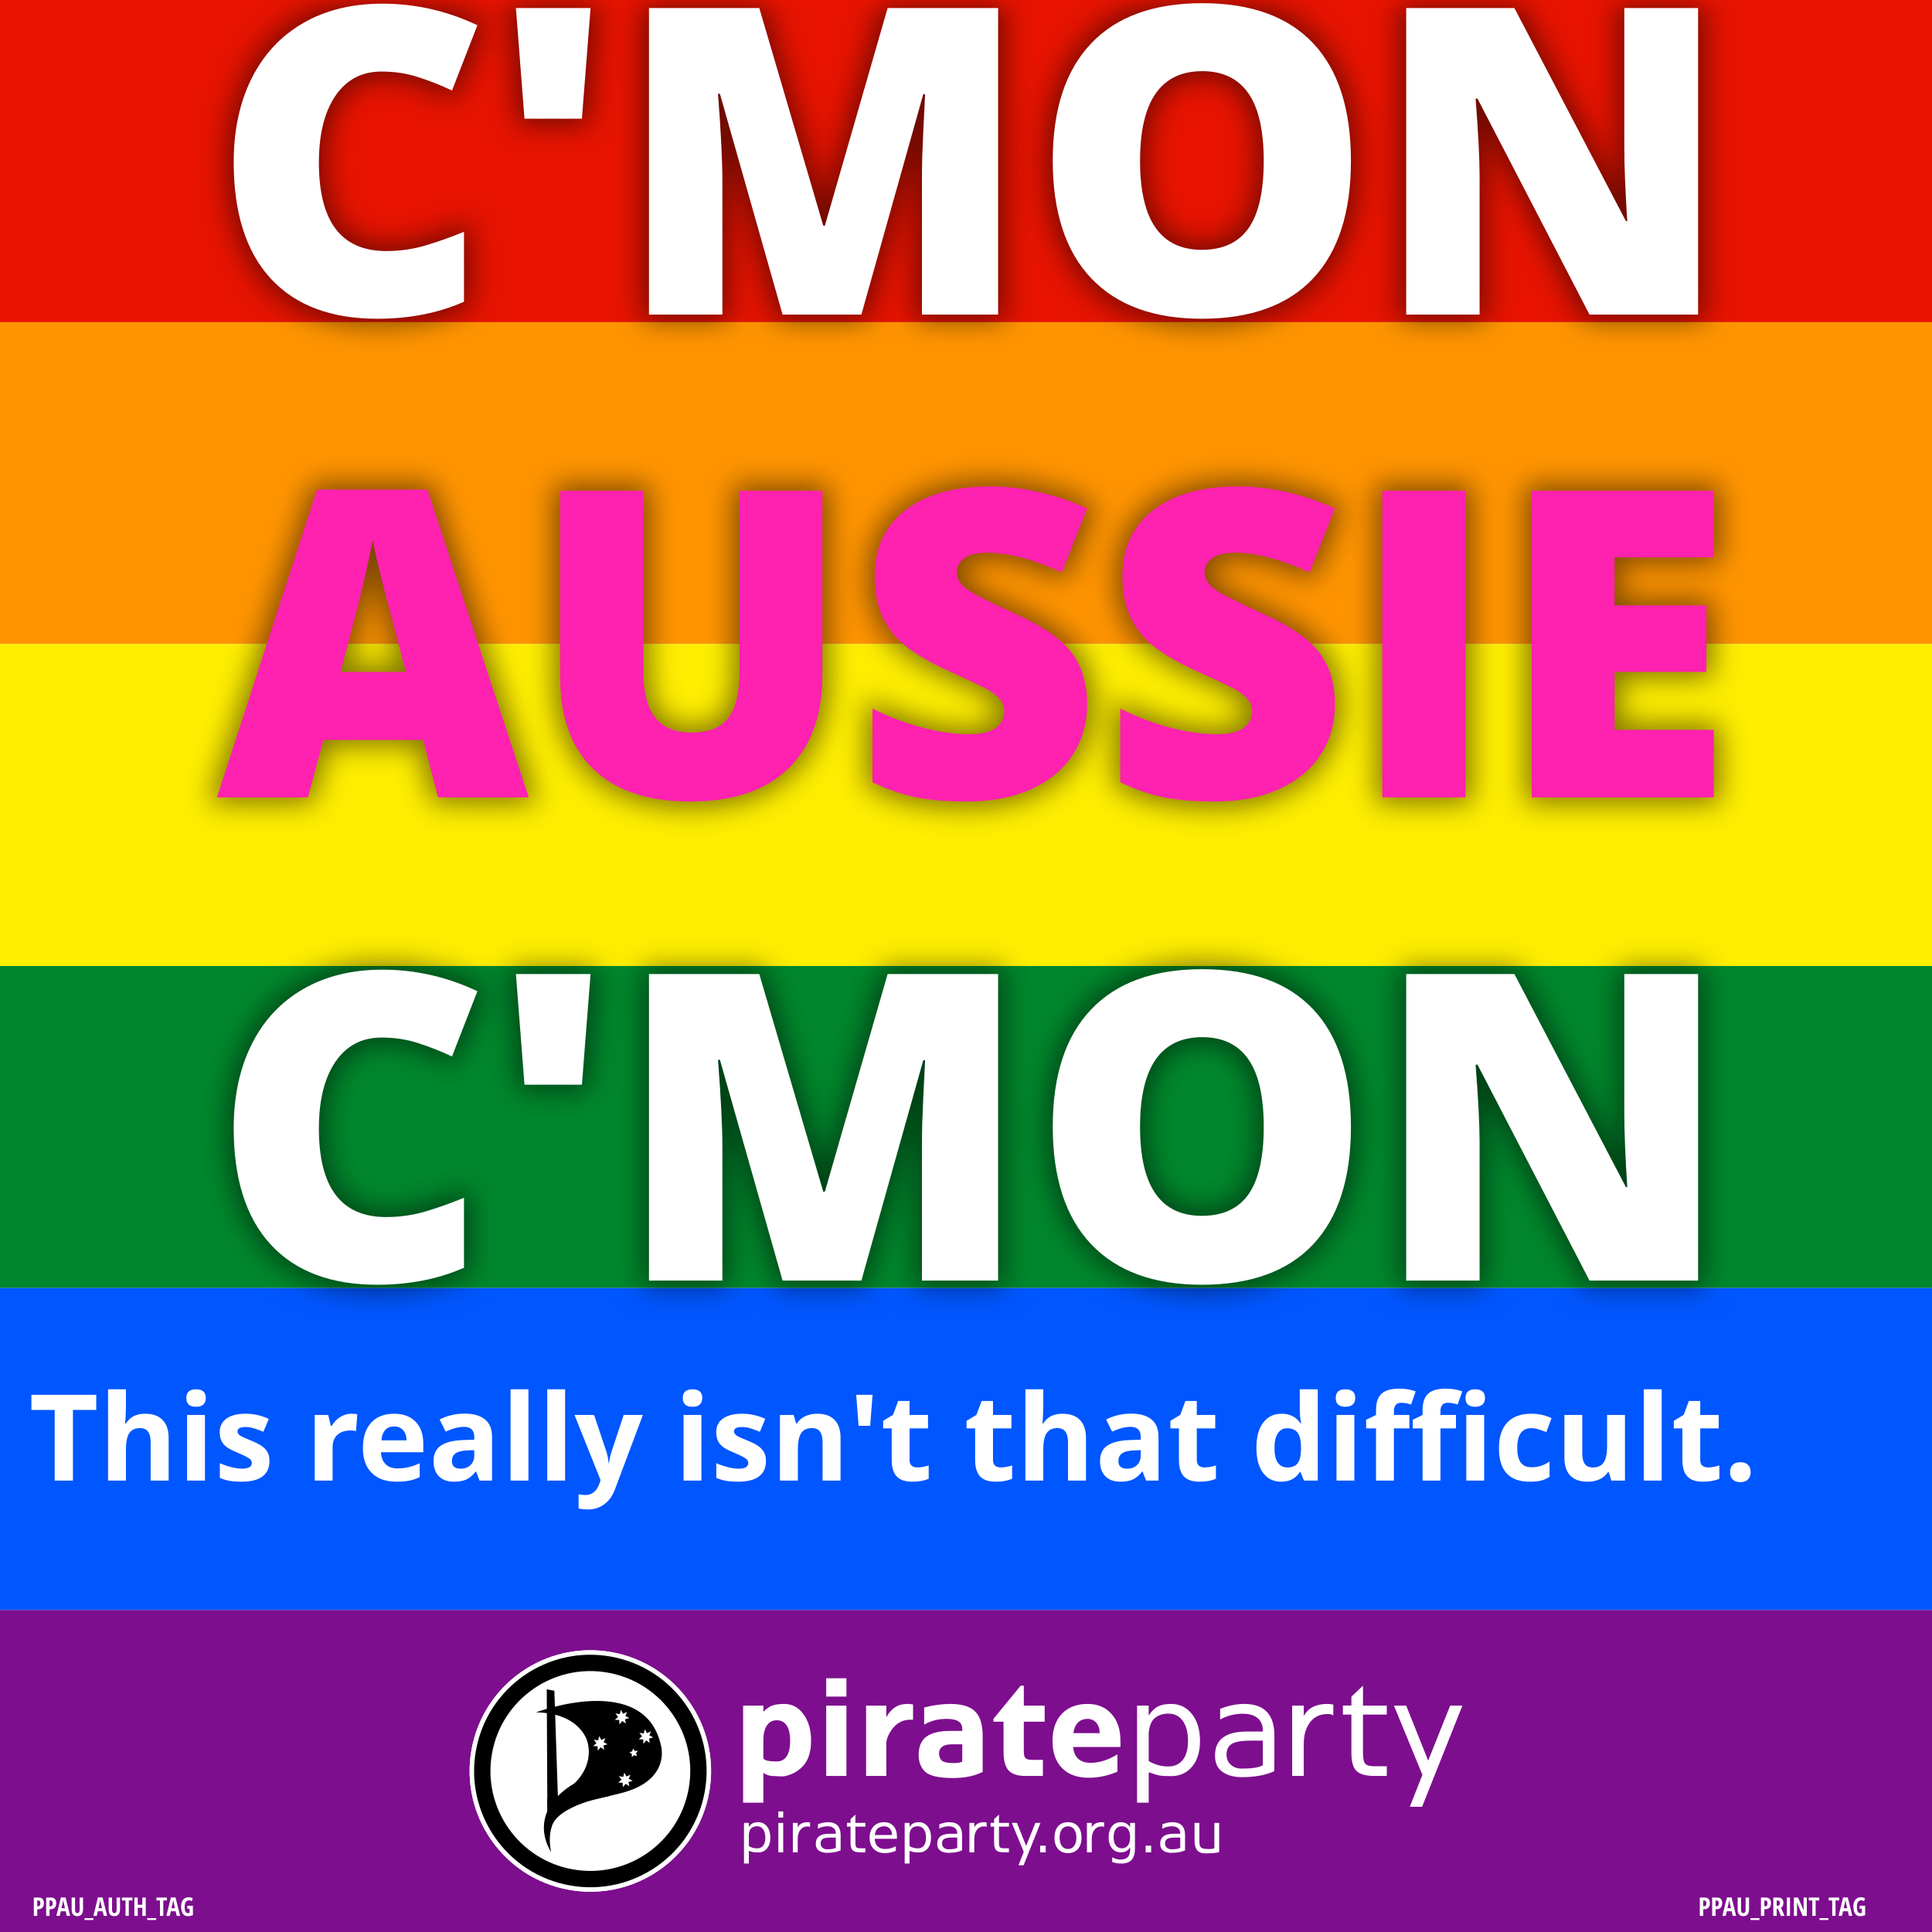
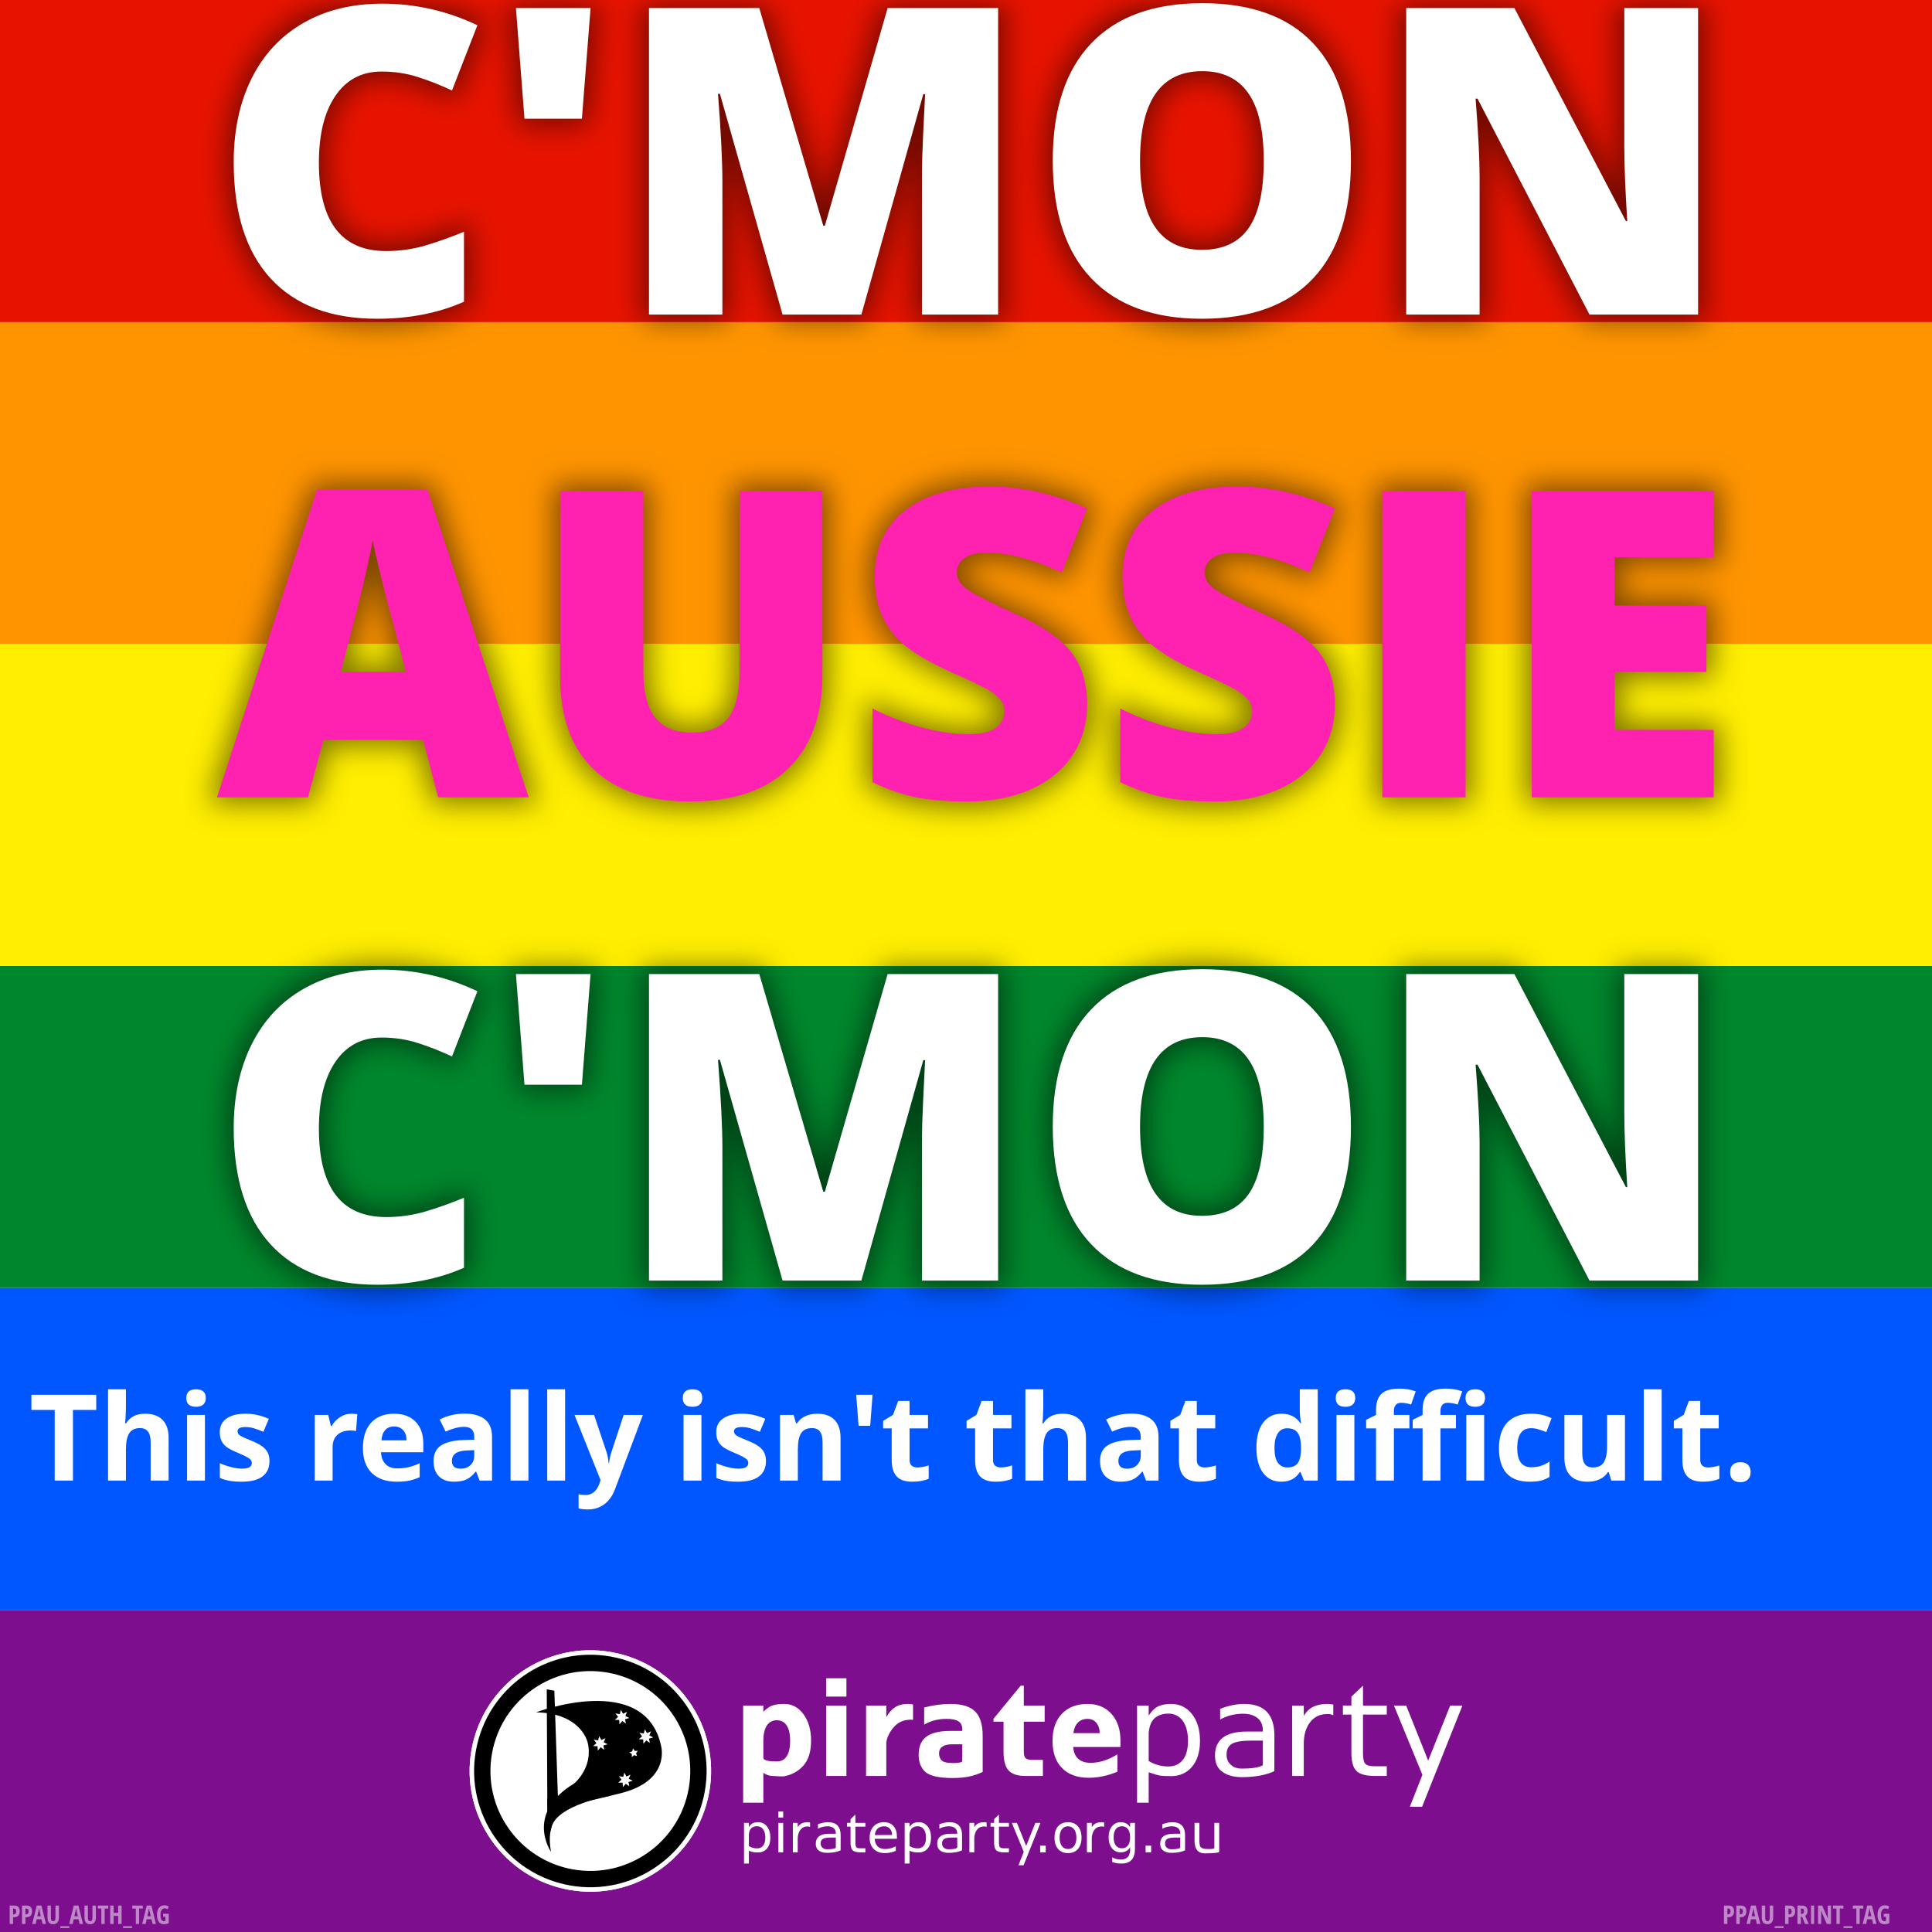
<svg xmlns="http://www.w3.org/2000/svg" width="1200" height="1200" viewBox="0 0 317.5 317.5" version="1.1" id="svg8" enable-background="new">
  <defs id="defs2">
    <filter style="color-interpolation-filters:sRGB" id="filter2316" x="-0.022" width="1.045" y="-0.026" height="1.052">
      <feGaussianBlur stdDeviation="2.284" id="feGaussianBlur2318" />
    </filter>
  </defs>
  <g id="layer1" transform="translate(0,20.50003)">
    <rect style="opacity:1;fill:#e71300;fill-opacity:1;stroke:none;stroke-width:1.595;stroke-miterlimit:4;stroke-dasharray:1.595, 1.595;stroke-dashoffset:0;stroke-opacity:1" id="rect826" width="317.5" height="52.917" x="0" y="-20.5" />
    <rect y="32.417" x="0" height="52.917" width="317.5" id="rect828" style="opacity:1;fill:#ff9400;fill-opacity:1;stroke:none;stroke-width:1.595;stroke-miterlimit:4;stroke-dasharray:1.595, 1.595;stroke-dashoffset:0;stroke-opacity:1" />
    <rect style="opacity:1;fill:#ffee00;fill-opacity:1;stroke:none;stroke-width:1.595;stroke-miterlimit:4;stroke-dasharray:1.595, 1.595;stroke-dashoffset:0;stroke-opacity:1" id="rect830" width="317.5" height="52.917" x="0" y="85.333" />
    <rect y="138.25" x="0" height="52.917" width="317.5" id="rect832" style="opacity:1;fill:#00872c;fill-opacity:1;stroke:none;stroke-width:1.595;stroke-miterlimit:4;stroke-dasharray:1.595, 1.595;stroke-dashoffset:0;stroke-opacity:1" />
    <rect style="opacity:1;fill:#0056ff;fill-opacity:1;stroke:none;stroke-width:1.595;stroke-miterlimit:4;stroke-dasharray:1.595, 1.595;stroke-dashoffset:0;stroke-opacity:1" id="rect834" width="317.5" height="52.917" x="0" y="191.167" />
    <rect y="244.083" x="0" height="52.917" width="317.5" id="rect836" style="opacity:1;fill:#7d0e8e;fill-opacity:1;stroke:none;stroke-width:1.595;stroke-miterlimit:4;stroke-dasharray:1.595, 1.595;stroke-dashoffset:0;stroke-opacity:1" />
    <rect y="-20.5" x="0" height="52.917" width="317.5" id="rect2236" style="opacity:1;fill:#e71300;fill-opacity:1;stroke:none;stroke-width:1.595;stroke-miterlimit:4;stroke-dasharray:1.595, 1.595;stroke-dashoffset:0;stroke-opacity:1" />
  </g>
  <g id="layer2">
    <g id="g2270" style="opacity:0.5;fill:#000000;stroke:#000000;stroke-width:2;filter:url(#filter2316)">
      <text xml:space="preserve" style="font-style:normal;font-weight:normal;font-size:70.556px;line-height:1.11;font-family:sans-serif;letter-spacing:0px;word-spacing:0px;fill:#000000;fill-opacity:1;stroke:#000000;stroke-width:2" x="34.83" y="51.694" id="text2260">
        <tspan x="34.83" y="51.694" style="font-style:normal;font-variant:normal;font-weight:800;font-stretch:normal;font-family:'Open Sans';-inkscape-font-specification:'Open Sans Ultra-Bold';fill:#000000;stroke:#000000;stroke-width:2" id="tspan2258">C'MON</tspan>
      </text>
      <text xml:space="preserve" style="font-style:normal;font-weight:normal;font-size:70.556px;line-height:1.25;font-family:sans-serif;letter-spacing:0px;word-spacing:0px;fill:#000000;fill-opacity:1;stroke:#000000;stroke-width:2" x="35.657" y="131.034" id="text2264">
        <tspan id="tspan2262" x="35.657" y="131.034" style="font-style:normal;font-variant:normal;font-weight:800;font-stretch:normal;font-family:'Open Sans';-inkscape-font-specification:'Open Sans Ultra-Bold';fill:#000000;fill-opacity:1;stroke:#000000;stroke-width:2">AUSSIE</tspan>
      </text>
      <text id="text2268" y="210.444" x="34.83" style="font-style:normal;font-weight:normal;font-size:70.556px;line-height:1.11;font-family:sans-serif;letter-spacing:0px;word-spacing:0px;fill:#000000;fill-opacity:1;stroke:#000000;stroke-width:2" xml:space="preserve">
        <tspan id="tspan2266" style="font-style:normal;font-variant:normal;font-weight:800;font-stretch:normal;font-family:'Open Sans';-inkscape-font-specification:'Open Sans Ultra-Bold';fill:#000000;stroke:#000000;stroke-width:2" y="210.444" x="34.83">C'MON</tspan>
      </text>
    </g>
    <g id="g2248">
      <text id="text859" y="51.694" x="34.83" style="font-style:normal;font-weight:normal;font-size:70.556px;line-height:1.11;font-family:sans-serif;letter-spacing:0px;word-spacing:0px;fill:#ffffff;fill-opacity:1;stroke:none;stroke-width:1.8" xml:space="preserve">
        <tspan id="tspan2220" style="font-style:normal;font-variant:normal;font-weight:800;font-stretch:normal;font-family:'Open Sans';-inkscape-font-specification:'Open Sans Ultra-Bold';fill:#ffffff;fill-opacity:1;stroke-width:1.8" y="51.694" x="34.83">C'MON</tspan>
      </text>
      <text id="text2228" y="131.034" x="35.657" style="font-style:normal;font-weight:normal;font-size:70.556px;line-height:1.25;font-family:sans-serif;letter-spacing:0px;word-spacing:0px;fill:#ff21af;fill-opacity:1;stroke:none;stroke-width:0.265" xml:space="preserve">
        <tspan style="font-style:normal;font-variant:normal;font-weight:800;font-stretch:normal;font-family:'Open Sans';-inkscape-font-specification:'Open Sans Ultra-Bold';fill:#ff21af;fill-opacity:1;stroke-width:0.265" y="131.034" x="35.657" id="tspan2226">AUSSIE</tspan>
      </text>
      <text xml:space="preserve" style="font-style:normal;font-weight:normal;font-size:70.556px;line-height:1.11;font-family:sans-serif;letter-spacing:0px;word-spacing:0px;fill:#ffffff;fill-opacity:1;stroke:none;stroke-width:1.8" x="34.83" y="210.444" id="text2240">
        <tspan x="34.83" y="210.444" style="font-style:normal;font-variant:normal;font-weight:800;font-stretch:normal;font-family:'Open Sans';-inkscape-font-specification:'Open Sans Ultra-Bold';fill:#ffffff;fill-opacity:1;stroke-width:1.8" id="tspan2238">C'MON</tspan>
      </text>
    </g>
    <text xml:space="preserve" style="font-style:normal;font-weight:normal;font-size:19.756px;line-height:1.25;font-family:sans-serif;letter-spacing:0px;word-spacing:0px;fill:#ffffff;fill-opacity:1;stroke:none;stroke-width:0.265" x="159.642" y="243.31" id="text855">
      <tspan id="tspan853" x="159.642" y="243.31" style="font-style:normal;font-variant:normal;font-weight:bold;font-stretch:normal;font-family:'Open Sans';-inkscape-font-specification:'Open Sans Bold';text-align:center;text-anchor:middle;fill:#ffffff;stroke-width:0.265">This really isn't that difficult.</tspan>
    </text>
    <g id="layer3-7" transform="matrix(0.1061789,0,0,0.1061789,70.1927,336.7052)">
      <g id="g1708" transform="matrix(2.778125,0,0,2.778125,54.58357,-648.1534)">
        <g style="display:none" id="Background__x28_for_preview_purposes_x29_">
          <rect id="rect1517" height="222.794" width="619.853" style="display:inline;fill:#231f20;stroke:#ffffff" y="-37.529" x="-46.441" />
        </g>
        <g id="Text">
          <g id="g1532">
            <path id="path1520" d="m 167.668,79.513 v 16.65 H 156.404 V 42.084 h 11.264 v 3.428 c 1.936,-1.936 3.754,-3.148 5.457,-3.638 1.702,-0.49 3.778,-0.735 6.226,-0.735 4.314,0 7.882,1.924 10.704,5.771 2.822,3.848 4.221,8.78 4.198,14.796 -0.023,6.04 -1.458,10.646 -4.302,13.817 -2.729,3.055 -6.25,5.025 -10.564,5.912 -0.7,0.14 -3.032,0.082 -6.996,-0.175 -1.633,-0.114 -3.207,-0.698 -4.723,-1.747 z m 7.486,-29.278 c -2.402,0 -4.256,0.991 -5.562,2.974 -1.282,1.958 -1.924,4.792 -1.924,8.5 v 9.725 c 0.443,1.166 2.938,1.749 7.486,1.749 2.425,0 4.272,-0.979 5.545,-2.938 1.269,-1.959 1.905,-4.804 1.905,-8.536 0,-3.731 -0.641,-6.576 -1.924,-8.535 -1.282,-1.96 -3.124,-2.939 -5.526,-2.939 z" style="fill:#ffffff" />
            <path id="path1522" d="m 202.686,26.833 h 11.264 v 10.214 h -11.264 z m 0,15.251 h 11.264 v 39.178 h -11.264 z" style="fill:#ffffff" />
            <path id="path1524" d="m 238.51,56.496 c -1.562,2.519 -2.344,4.757 -2.344,6.716 v 18.05 H 224.903 V 42.084 h 11.263 v 6.437 c 1.446,-2.565 3.113,-4.431 5.002,-5.597 1.866,-1.189 4.116,-1.784 6.751,-1.784 0.374,0 0.781,0.012 1.225,0.035 0.163,0 0.804,0.082 1.924,0.245 v 8.535 c -5.411,-0.42 -9.597,1.761 -12.558,6.541 z" style="fill:#ffffff" />
            <path id="path1526" d="m 289.865,78.988 c -4.454,2.286 -9.958,3.428 -16.51,3.428 -8.045,0 -13.292,-1.224 -15.741,-3.672 -2.285,-2.286 -3.428,-5.364 -3.428,-9.235 0,-4.594 1.422,-7.964 4.267,-10.109 2.845,-2.146 7.309,-3.218 13.395,-3.218 h 6.646 v -0.979 c 0,-1.982 -0.704,-3.435 -2.115,-4.354 -1.411,-0.923 -3.598,-1.383 -6.56,-1.383 -2.425,0 -4.673,0.268 -6.749,0.805 -2.076,0.536 -4.011,1.341 -5.807,2.414 v -9.55 c 2.425,-0.653 4.851,-1.143 7.276,-1.469 2.588,-0.35 5.023,-0.524 7.308,-0.524 6.39,0 10.984,1.388 13.782,4.163 2.822,2.798 4.235,7.334 4.235,13.607 v 20.076 z m -17.21,-15.356 c -2.332,0 -4.104,0.443 -5.317,1.329 -1.236,0.909 -1.833,2.215 -1.786,3.918 0.047,1.539 0.527,2.775 1.437,3.708 0.723,0.746 2.052,1.201 3.988,1.364 3.545,0.303 6.026,0.082 7.448,-0.665 0.047,-0.023 0.07,-2.764 0.07,-8.22 v -1.434 z" style="fill:#ffffff" />
            <path id="path1528" d="m 295.883,51.04 v -1.61 l 15.146,-18.469 h 1.749 v 11.124 h 11.613 v 8.955 h -11.613 v 16.615 c 0,1.819 0.315,3.043 0.945,3.673 0.652,0.653 1.947,0.979 3.882,0.979 h 5.807 v 8.955 h -9.654 c -4.454,0 -7.614,-1.026 -9.479,-3.079 -1.866,-2.052 -2.798,-5.562 -2.798,-10.529 V 51.04 Z" style="fill:#ffffff" />
            <path id="path1530" d="m 366.615,61.568 v 3.568 h -26.34 c 0.256,2.938 1.208,5.142 2.85,6.611 1.646,1.469 3.937,2.204 6.875,2.204 2.378,0 4.808,-0.389 7.294,-1.173 2.481,-0.779 5.03,-1.964 7.642,-3.549 v 9.654 c -2.659,1.12 -5.324,1.966 -7.992,2.537 -2.672,0.569 -5.335,0.856 -7.994,0.856 -6.389,0 -11.352,-1.803 -14.882,-5.403 -3.536,-3.605 -5.301,-8.658 -5.301,-15.165 0,-6.39 1.737,-11.415 5.212,-15.076 3.475,-3.661 8.255,-5.492 14.342,-5.492 5.55,0 9.986,1.854 13.311,5.562 3.321,3.708 4.983,8.663 4.983,14.866 z m -11.578,-4.162 c 0,-2.379 -0.625,-4.295 -1.87,-5.755 -1.25,-1.455 -2.887,-2.185 -4.916,-2.185 -2.168,0 -3.936,0.683 -5.298,2.045 -1.367,1.366 -2.223,3.33 -2.572,5.895 z" style="fill:#ffffff" />
          </g>
          <g id="g1544">
            <path id="path1534" d="m 382.347,79.233 v 16.93 h -6.471 V 42.084 h 6.471 v 5.492 c 1.749,-2.588 3.556,-4.309 5.422,-5.16 1.866,-0.851 4.232,-1.277 7.102,-1.277 4.757,0 8.621,1.889 11.597,5.667 2.971,3.778 4.459,8.745 4.459,14.901 0,6.157 -1.488,10.972 -4.459,14.447 -2.976,3.475 -6.84,5.212 -11.597,5.212 -2.869,0 -4.921,-0.1 -6.157,-0.296 -1.237,-0.197 -3.359,-0.811 -6.367,-1.837 z m 21.897,-17.525 c 0,-4.734 -0.975,-8.448 -2.922,-11.14 -1.947,-2.696 -4.622,-4.041 -8.026,-4.041 -2.915,0 -5.375,0.781 -7.381,2.343 -1.959,1.539 -3.148,4.291 -3.568,8.255 v 15.811 c 3.335,2.029 6.984,3.043 10.949,3.043 3.404,0 6.079,-1.206 8.026,-3.622 1.948,-2.41 2.922,-5.961 2.922,-10.649 z" style="fill:#ffffff" />
            <path id="path1536" d="m 434.889,81.926 c -5.224,0.094 -9.293,-1.084 -12.208,-3.533 -2.262,-1.912 -3.393,-4.757 -3.393,-8.535 0,-4.408 1.474,-7.731 4.424,-9.97 2.95,-2.239 7.353,-3.358 13.206,-3.358 h 9.024 v -0.629 c 0,-2.962 -0.975,-5.254 -2.922,-6.873 -1.947,-1.623 -4.681,-2.432 -8.201,-2.432 -2.239,0 -4.42,0.268 -6.542,0.804 -2.122,0.536 -4.162,1.341 -6.121,2.414 v -5.946 c 2.355,-0.91 4.641,-1.592 6.856,-2.046 2.215,-0.455 4.372,-0.682 6.471,-0.682 5.667,0 9.899,1.469 12.698,4.408 2.798,2.938 4.197,7.345 4.197,13.222 v 0.14 l -0.035,19.659 c -4.477,2.145 -10.295,3.264 -17.454,3.357 z m 4.652,-20.358 c -5.2,0 -8.803,0.595 -10.809,1.784 -2.006,1.189 -3.009,3.218 -3.009,6.087 0,2.262 0.781,4.116 2.345,5.562 1.562,1.445 3.579,2.168 6.051,2.168 0.07,0 0.141,0 0.21,0 5.527,0 9.398,-0.618 11.613,-1.854 0,-6.623 0,-10.727 0,-12.313 v -1.434 z" style="fill:#ffffff" />
            <path id="path1538" d="m 485.194,47.506 c -0.723,-0.419 -1.504,-0.66 -2.344,-0.716 -0.84,-0.061 -1.771,-0.03 -2.798,0.086 -3.521,0.443 -6.285,2.168 -8.29,5.177 -2.006,3.008 -3.009,6.728 -3.009,11.159 v 18.05 h -6.472 V 42.084 h 6.472 v 5.771 c 1.353,-2.378 3.113,-4.092 5.282,-5.142 2.169,-1.05 4.804,-1.574 7.905,-1.574 0.443,0 0.933,0.029 1.47,0.087 0.536,0.058 1.131,0.146 1.783,0.262 v 6.018 z" style="fill:#ffffff" />
            <path id="path1540" d="m 490.549,47.087 v -5.072 h 4.723 v -4.932 l 6.471,-6.122 V 42.085 H 515 v 5.002 h -13.258 v 21.268 c 0,3.195 0.437,5.247 1.312,6.157 0.873,0.909 2.652,1.364 5.334,1.364 H 515 v 5.387 h -6.611 c -4.968,0 -8.396,-0.928 -10.284,-2.78 -1.889,-1.856 -2.833,-5.231 -2.833,-10.128 V 47.087 Z" style="fill:#ffffff" />
            <path id="path1542" d="m 527.842,98.437 6.996,-17.805 -15.846,-38.548 h 6.821 l 12.243,30.643 12.242,-30.643 h 6.821 l -22.457,56.353 z" style="fill:#ffffff" />
          </g>
          <g id="g1582">
            <path id="path1546" d="m 159.598,122.975 v 7.09 h -2.71 v -22.646 h 2.71 v 2.299 c 0.732,-1.084 1.489,-1.804 2.271,-2.16 0.782,-0.356 1.772,-0.535 2.974,-0.535 1.992,0 3.611,0.791 4.856,2.373 1.245,1.582 1.868,3.662 1.868,6.24 0,2.578 -0.623,4.596 -1.868,6.051 -1.245,1.455 -2.864,2.182 -4.856,2.182 -1.201,0 -2.061,-0.041 -2.578,-0.123 -0.518,-0.085 -1.407,-0.341 -2.667,-0.771 z m 9.17,-7.34 c 0,-1.982 -0.408,-3.537 -1.223,-4.664 -0.815,-1.129 -1.936,-1.693 -3.362,-1.693 -1.221,0 -2.251,0.328 -3.091,0.982 -0.82,0.645 -1.318,1.797 -1.494,3.457 v 6.621 c 1.396,0.85 2.925,1.273 4.585,1.273 1.426,0 2.546,-0.504 3.362,-1.516 0.815,-1.009 1.223,-2.497 1.223,-4.46 z" style="fill:#ffffff" />
            <path id="path1548" d="m 176.034,101.032 h 2.695 v 3.412 h -2.695 z m 0,6.386 h 2.695 v 16.406 h -2.695 z" style="fill:#ffffff" />
            <path id="path1550" d="m 193.699,109.688 c -0.303,-0.176 -0.63,-0.275 -0.981,-0.299 -0.352,-0.025 -0.742,-0.014 -1.172,0.035 -1.475,0.186 -2.632,0.908 -3.472,2.168 -0.84,1.26 -1.26,2.818 -1.26,4.674 v 7.559 h -2.71 v -16.406 h 2.71 v 2.416 c 0.566,-0.996 1.304,-1.713 2.212,-2.152 0.908,-0.439 2.012,-0.66 3.311,-0.66 0.186,0 0.391,0.013 0.615,0.037 0.224,0.024 0.474,0.061 0.747,0.109 z" style="fill:#ffffff" />
            <path id="path1552" d="m 203.411,124.102 c -2.188,0.039 -3.892,-0.453 -5.112,-1.479 -0.947,-0.801 -1.421,-1.992 -1.421,-3.574 0,-1.846 0.618,-3.238 1.853,-4.176 1.235,-0.938 3.079,-1.406 5.53,-1.406 h 3.779 v -0.264 c 0,-1.24 -0.408,-2.199 -1.223,-2.877 -0.815,-0.68 -1.96,-1.02 -3.435,-1.02 -0.938,0 -1.851,0.113 -2.739,0.338 -0.888,0.225 -1.743,0.561 -2.563,1.01 v -2.49 c 0.986,-0.381 1.943,-0.666 2.871,-0.856 0.928,-0.19 1.831,-0.286 2.71,-0.286 2.373,0 4.146,0.615 5.317,1.846 1.171,1.231 1.758,3.076 1.758,5.537 v 0.059 l -0.015,8.232 c -1.876,0.898 -4.312,1.367 -7.31,1.406 z m 1.948,-8.525 c -2.178,0 -3.687,0.25 -4.526,0.748 -0.839,0.498 -1.26,1.348 -1.26,2.549 0,0.947 0.327,1.723 0.981,2.328 0.654,0.605 1.499,0.908 2.534,0.908 0.029,0 0.059,0 0.088,0 2.314,0 3.936,-0.258 4.863,-0.775 0,-2.773 0,-4.492 0,-5.156 v -0.602 z" style="fill:#ffffff" />
            <path id="path1554" d="m 214.265,109.512 v -2.123 h 1.978 v -2.066 l 2.71,-2.562 v 4.658 h 5.552 v 2.094 h -5.552 v 8.906 c 0,1.338 0.183,2.197 0.549,2.578 0.366,0.381 1.111,0.572 2.234,0.572 h 2.769 v 2.256 h -2.769 c -2.08,0 -3.516,-0.389 -4.307,-1.164 -0.791,-0.777 -1.187,-2.191 -1.187,-4.242 v -8.906 h -1.977 z" style="fill:#ffffff" />
            <path id="path1556" d="m 242.083,114.948 v 1.318 H 229.69 c 0.117,1.855 0.676,3.27 1.677,4.24 1.001,0.973 2.395,1.457 4.182,1.457 1.035,0 2.039,-0.127 3.01,-0.381 0.971,-0.254 1.936,-0.635 2.893,-1.143 v 2.549 c -0.967,0.41 -1.958,0.723 -2.974,0.938 -1.016,0.215 -2.046,0.322 -3.091,0.322 -2.617,0 -4.69,-0.762 -6.218,-2.285 -1.528,-1.523 -2.292,-3.584 -2.292,-6.182 0,-2.686 0.725,-4.816 2.175,-6.393 1.45,-1.578 3.406,-2.367 5.867,-2.367 2.207,0 3.953,0.711 5.237,2.133 1.284,1.421 1.927,3.352 1.927,5.794 z m -2.696,-0.791 c -0.02,-1.475 -0.432,-2.652 -1.238,-3.531 -0.806,-0.879 -1.873,-1.318 -3.201,-1.318 -1.504,0 -2.708,0.426 -3.611,1.275 -0.903,0.849 -1.423,2.045 -1.56,3.588 z" style="fill:#ffffff" />
            <path id="path1558" d="m 249.114,122.975 v 7.09 h -2.71 v -22.646 h 2.71 v 2.299 c 0.732,-1.084 1.489,-1.804 2.271,-2.16 0.782,-0.356 1.772,-0.535 2.974,-0.535 1.992,0 3.611,0.791 4.856,2.373 1.245,1.582 1.868,3.662 1.868,6.24 0,2.578 -0.623,4.596 -1.868,6.051 -1.245,1.455 -2.864,2.182 -4.856,2.182 -1.201,0 -2.061,-0.041 -2.578,-0.123 -0.519,-0.085 -1.407,-0.341 -2.667,-0.771 z m 9.17,-7.34 c 0,-1.982 -0.408,-3.537 -1.223,-4.664 -0.815,-1.129 -1.936,-1.693 -3.362,-1.693 -1.221,0 -2.251,0.328 -3.091,0.982 -0.82,0.645 -1.318,1.797 -1.494,3.457 v 6.621 c 1.396,0.85 2.925,1.273 4.585,1.273 1.426,0 2.546,-0.504 3.362,-1.516 0.815,-1.009 1.223,-2.497 1.223,-4.46 z" style="fill:#ffffff" />
            <path id="path1560" d="m 271.057,124.102 c -2.188,0.039 -3.892,-0.453 -5.112,-1.479 -0.947,-0.801 -1.421,-1.992 -1.421,-3.574 0,-1.846 0.618,-3.238 1.853,-4.176 1.235,-0.938 3.079,-1.406 5.53,-1.406 h 3.779 v -0.264 c 0,-1.24 -0.408,-2.199 -1.223,-2.877 -0.815,-0.68 -1.96,-1.02 -3.435,-1.02 -0.938,0 -1.851,0.113 -2.739,0.338 -0.888,0.225 -1.743,0.561 -2.563,1.01 v -2.49 c 0.986,-0.381 1.943,-0.666 2.871,-0.856 0.928,-0.19 1.831,-0.286 2.71,-0.286 2.373,0 4.146,0.615 5.317,1.846 1.171,1.231 1.758,3.076 1.758,5.537 v 0.059 l -0.015,8.232 c -1.875,0.898 -4.312,1.367 -7.31,1.406 z m 1.948,-8.525 c -2.178,0 -3.687,0.25 -4.526,0.748 -0.839,0.498 -1.26,1.348 -1.26,2.549 0,0.947 0.327,1.723 0.981,2.328 0.654,0.605 1.499,0.908 2.534,0.908 0.029,0 0.059,0 0.088,0 2.314,0 3.936,-0.258 4.863,-0.775 0,-2.773 0,-4.492 0,-5.156 v -0.602 z" style="fill:#ffffff" />
            <path id="path1562" d="m 292.063,109.688 c -0.303,-0.176 -0.63,-0.275 -0.981,-0.299 -0.352,-0.025 -0.742,-0.014 -1.172,0.035 -1.475,0.186 -2.632,0.908 -3.472,2.168 -0.84,1.26 -1.26,2.818 -1.26,4.674 v 7.559 h -2.71 v -16.406 h 2.71 v 2.416 c 0.566,-0.996 1.304,-1.713 2.212,-2.152 0.908,-0.439 2.012,-0.66 3.311,-0.66 0.186,0 0.391,0.013 0.615,0.037 0.224,0.024 0.474,0.061 0.747,0.109 z" style="fill:#ffffff" />
            <path id="path1564" d="m 294.246,109.512 v -2.123 h 1.978 v -2.066 l 2.71,-2.562 v 4.658 h 5.552 v 2.094 h -5.552 v 8.906 c 0,1.338 0.183,2.197 0.549,2.578 0.366,0.381 1.111,0.572 2.234,0.572 h 2.769 v 2.256 h -2.769 c -2.08,0 -3.516,-0.389 -4.307,-1.164 -0.791,-0.777 -1.187,-2.191 -1.187,-4.242 v -8.906 h -1.977 z" style="fill:#ffffff" />
            <path id="path1566" d="m 309.802,131.016 2.93,-7.455 -6.636,-16.143 h 2.856 l 5.127,12.832 5.127,-12.832 h 2.856 l -9.404,23.598 z" style="fill:#ffffff" />
            <path id="path1568" d="m 321.887,120.104 h 3.091 v 3.721 h -3.091 z" style="fill:#ffffff" />
            <path id="path1570" d="m 337.4,107.022 c 2.344,0 4.185,0.762 5.522,2.285 1.337,1.523 2.007,3.633 2.007,6.328 0,2.686 -0.669,4.793 -2.007,6.322 -1.338,1.527 -3.179,2.291 -5.522,2.291 -2.354,0 -4.197,-0.764 -5.53,-2.291 -1.333,-1.529 -2,-3.637 -2,-6.322 0,-2.695 0.667,-4.805 2,-6.328 1.333,-1.523 3.176,-2.285 5.53,-2.285 z m 0,2.285 c -1.445,0 -2.588,0.564 -3.428,1.693 -0.84,1.127 -1.26,2.672 -1.26,4.635 0,1.963 0.417,3.51 1.252,4.637 0.835,1.129 1.98,1.691 3.435,1.691 1.436,0 2.573,-0.566 3.413,-1.699 0.84,-1.133 1.26,-2.676 1.26,-4.629 0,-1.943 -0.42,-3.482 -1.26,-4.621 -0.839,-1.137 -1.977,-1.707 -3.412,-1.707 z" style="fill:#ffffff" />
            <path id="path1572" d="m 357.527,109.688 c -0.303,-0.176 -0.63,-0.275 -0.981,-0.299 -0.352,-0.025 -0.742,-0.014 -1.172,0.035 -1.475,0.186 -2.632,0.908 -3.472,2.168 -0.84,1.26 -1.26,2.818 -1.26,4.674 v 7.559 h -2.71 v -16.406 h 2.71 v 2.416 c 0.566,-0.996 1.304,-1.713 2.212,-2.152 0.908,-0.439 2.012,-0.66 3.311,-0.66 0.186,0 0.391,0.013 0.615,0.037 0.224,0.024 0.474,0.061 0.747,0.109 z" style="fill:#ffffff" />
            <path id="path1574" d="m 374.695,121.788 c 0,2.793 -0.62,4.871 -1.86,6.234 -1.24,1.361 -3.14,2.043 -5.698,2.043 -0.947,0 -1.841,-0.072 -2.681,-0.213 -0.84,-0.143 -1.655,-0.359 -2.446,-0.652 v -2.621 c 0.791,0.43 1.572,0.746 2.344,0.951 0.772,0.205 1.558,0.309 2.358,0.309 1.768,0 3.091,-0.461 3.97,-1.385 0.879,-0.922 1.318,-2.316 1.318,-4.182 v -1.334 c -0.557,0.967 -1.27,1.689 -2.139,2.168 -0.869,0.479 -1.909,0.719 -3.12,0.719 -2.012,0 -3.633,-0.768 -4.863,-2.301 -1.23,-1.533 -1.846,-3.564 -1.846,-6.094 0,-2.539 0.615,-4.574 1.846,-6.107 1.231,-1.533 2.852,-2.301 4.863,-2.301 1.211,0 2.251,0.24 3.12,0.719 0.869,0.479 1.582,1.201 2.139,2.168 v -2.49 h 2.695 z M 372,115.43 c 0,-1.953 -0.402,-3.467 -1.209,-4.541 -0.805,-1.074 -1.936,-1.611 -3.391,-1.611 -1.445,0 -2.57,0.537 -3.377,1.611 -0.805,1.074 -1.208,2.588 -1.208,4.541 0,1.943 0.403,3.453 1.208,4.527 0.807,1.074 1.932,1.611 3.377,1.611 1.455,0 2.586,-0.537 3.391,-1.611 0.806,-1.074 1.209,-2.583 1.209,-4.527 z" style="fill:#ffffff" />
            <path id="path1576" d="m 380.627,120.104 h 3.091 v 3.721 h -3.091 z" style="fill:#ffffff" />
            <path id="path1578" d="m 395.29,124.102 c -2.188,0.039 -3.891,-0.453 -5.111,-1.479 -0.948,-0.801 -1.421,-1.992 -1.421,-3.574 0,-1.846 0.617,-3.238 1.853,-4.176 1.234,-0.938 3.078,-1.406 5.529,-1.406 h 3.779 v -0.264 c 0,-1.24 -0.408,-2.199 -1.223,-2.877 -0.816,-0.68 -1.961,-1.02 -3.436,-1.02 -0.938,0 -1.85,0.113 -2.738,0.338 -0.888,0.225 -1.744,0.561 -2.564,1.01 v -2.49 c 0.986,-0.381 1.943,-0.666 2.871,-0.856 0.928,-0.19 1.832,-0.286 2.711,-0.286 2.373,0 4.145,0.615 5.316,1.846 1.171,1.231 1.758,3.076 1.758,5.537 v 0.059 l -0.014,8.232 c -1.874,0.898 -4.312,1.367 -7.31,1.406 z m 1.949,-8.525 c -2.178,0 -3.688,0.25 -4.527,0.748 -0.839,0.498 -1.26,1.348 -1.26,2.549 0,0.947 0.328,1.723 0.982,2.328 0.654,0.605 1.498,0.908 2.533,0.908 0.029,0 0.059,0 0.088,0 2.314,0 3.936,-0.258 4.863,-0.775 0,-2.773 0,-4.492 0,-5.156 v -0.602 z" style="fill:#ffffff" />
            <path id="path1580" d="m 421.628,123.721 c -1.025,0.303 -2.326,0.492 -3.904,0.564 -1.576,0.074 -2.936,0.109 -4.078,0.109 -1.885,0 -3.316,-0.586 -4.293,-1.758 -0.977,-1.172 -1.465,-2.934 -1.465,-5.287 v -9.932 h 2.695 v 9.17 c 0,2.207 0.172,3.555 0.514,4.043 0.586,0.82 1.625,1.25 3.119,1.289 0.43,0.01 1.113,0.029 2.051,0.059 1.562,-0.02 2.451,-0.186 2.666,-0.498 0,-3.164 0,-4.752 0,-4.762 v -9.301 h 2.695 z" style="fill:#ffffff" />
          </g>
        </g>
        <g id="Signet">
          <polygon id="polygon1585" points="94.359,87.717 92.997,85.655 90.834,86.85 91.599,84.499 89.317,83.552 91.63,82.684 90.946,80.311 93.067,81.579 94.499,79.564 94.83,82.013 97.298,81.873 95.59,83.659 97.234,85.504 94.774,85.282 " style="fill:#ffffff" />
          <polygon id="polygon1587" points="105.585,62.9 104.224,60.838 102.062,62.033 102.825,59.684 100.542,58.737 102.855,57.87 102.173,55.494 104.294,56.762 105.725,54.748 106.056,57.196 108.524,57.061 106.815,58.845 108.46,60.689 106,60.465 " style="fill:#ffffff" />
          <polygon id="polygon1589" points="93.177,52.266 91.817,50.205 89.652,51.398 90.417,49.048 88.134,48.101 90.448,47.233 89.765,44.859 91.886,46.128 93.316,44.112 93.647,46.562 96.115,46.422 94.407,48.208 96.053,50.051 93.593,49.832 " style="fill:#ffffff" />
          <polygon id="polygon1591" points="80.178,67.037 78.818,64.976 76.654,66.169 77.418,63.819 75.135,62.874 77.45,62.004 76.766,59.63 78.887,60.899 80.318,58.884 80.649,61.333 83.118,61.193 81.408,62.979 83.055,64.826 80.594,64.603 " style="fill:#ffffff" />
          <polygon id="polygon1593" points="98.229,65.626 98.91,67.16 100.559,67.466 99.312,68.59 99.527,70.255 98.076,69.411 96.562,70.134 96.911,68.492 95.758,67.275 97.427,67.1 " style="fill:#ffffff" />
          <g id="g1609">
            <path id="path1595" d="M 135.039,89.912 C 128.733,125.113 95.081,148.545 59.874,142.237 24.667,135.931 1.237,102.28 7.544,67.079 13.848,31.873 47.5,8.449 82.709,14.756 c 35.206,6.305 58.634,39.954 52.33,75.156 z" style="fill:#ffffff;stroke:#ffffff;stroke-width:5;stroke-miterlimit:10" />
            <path id="path1597" d="m 81.105,23.712 c -30.26,-5.419 -59.186,14.72 -64.604,44.976 -5.42,30.26 14.716,59.188 44.976,64.61 30.259,5.415 59.183,-14.727 64.602,-44.984 5.42,-30.255 -14.715,-59.182 -44.974,-64.602 z m 53.932,66.206 C 128.731,125.124 95.08,148.556 59.872,142.252 24.664,135.944 1.235,102.291 7.543,67.083 13.847,31.877 47.501,8.448 82.709,14.755 c 35.206,6.306 58.634,39.959 52.328,75.163 z" style="stroke:#ffffff;stroke-width:5;stroke-miterlimit:10" />
            <g id="g1607">
              <polygon id="polygon1599" points="47.327,98.379 54.451,95.273 53.188,92.129 51.237,33.772 46.998,33.014 " style="stroke:#ffffff;stroke-width:5;stroke-miterlimit:10" />
              <path id="path1601" d="m 41.057,45.816 c 0,0 60.699,-23.026 69.619,18.67 0,0 5.716,19.558 -22.992,26.528 0,0 -19.617,4.877 -21.554,4.893 -1.947,0.02 -1.947,0.02 -1.947,0.02 0,0 -19.291,3.84 -14.798,27.627 0,0 -14.917,-21.275 12.979,-38.168 0,0 10.796,-9.016 7.42,-22.749 -0.001,0 -3.343,-16.313 -28.727,-16.821 z" style="stroke:#ffffff;stroke-width:5;stroke-miterlimit:10" />
              <polygon id="polygon1603" points="47.251,104.929 54.873,96.991 47.304,93.659 " style="stroke:#ffffff;stroke-width:5;stroke-miterlimit:10" />
              <path id="path1605" d="m 81.912,92.428 c 0,0 -29.423,4.918 -32.373,17.679 -2.95,12.763 -3.591,-19.303 15.273,-20.748 18.864,-1.433 1.617,-0.877 1.617,-0.877 l 17.984,-1.609 -2.268,4.242" style="stroke:#ffffff;stroke-width:5;stroke-miterlimit:10" />
            </g>
          </g>
          <g id="g1625">
            <path id="path1611" d="M 135.039,89.912 C 128.733,125.113 95.081,148.545 59.874,142.237 24.667,135.931 1.237,102.28 7.544,67.079 13.848,31.873 47.5,8.449 82.709,14.756 c 35.206,6.305 58.634,39.954 52.33,75.156 z" style="fill:#ffffff" />
            <path id="path1613" d="m 81.105,23.712 c -30.26,-5.419 -59.186,14.72 -64.604,44.976 -5.42,30.26 14.716,59.188 44.976,64.61 30.259,5.415 59.183,-14.727 64.602,-44.984 5.42,-30.255 -14.715,-59.182 -44.974,-64.602 z m 53.932,66.206 C 128.731,125.124 95.08,148.556 59.872,142.252 24.664,135.944 1.235,102.291 7.543,67.083 13.847,31.877 47.501,8.448 82.709,14.755 c 35.206,6.306 58.634,39.959 52.328,75.163 z" />
            <g id="g1623">
              <polygon id="polygon1615" points="47.327,98.379 54.451,95.273 53.188,92.129 51.237,33.772 46.998,33.014 " />
              <path id="path1617" d="m 41.057,45.816 c 0,0 60.699,-23.026 69.619,18.67 0,0 5.716,19.558 -22.992,26.528 0,0 -19.617,4.877 -21.554,4.893 -1.947,0.02 -1.947,0.02 -1.947,0.02 0,0 -19.291,3.84 -14.798,27.627 0,0 -14.917,-21.275 12.979,-38.168 0,0 10.796,-9.016 7.42,-22.749 -0.001,0 -3.343,-16.313 -28.727,-16.821 z" />
              <polygon id="polygon1619" points="47.251,104.929 54.873,96.991 47.304,93.659 " />
              <path id="path1621" d="m 81.912,92.428 c 0,0 -29.423,4.918 -32.373,17.679 -2.95,12.763 -3.591,-19.303 15.273,-20.748 18.864,-1.433 1.617,-0.877 1.617,-0.877 l 17.984,-1.609 -2.268,4.242" />
            </g>
          </g>
          <polygon id="polygon1627" points="79.021,66.699 77.016,65.269 75.431,67.153 75.301,64.695 72.836,64.629 74.682,62.996 73.194,61.03 75.622,61.449 76.23,59.064 77.416,61.223 79.662,60.211 78.711,62.486 80.903,63.611 78.534,64.283 " style="fill:#ffffff" />
          <polygon id="polygon1629" points="91.098,52.08 89.093,50.65 87.507,52.534 87.378,50.076 84.913,50.01 86.758,48.377 85.271,46.411 87.699,46.83 88.307,44.445 89.493,46.604 91.738,45.592 90.789,47.867 92.979,48.992 90.61,49.664 " style="fill:#ffffff" />
          <polygon id="polygon1631" points="104.446,62.885 102.441,61.455 100.855,63.34 100.726,60.881 98.261,60.815 100.106,59.183 98.619,57.217 101.047,57.635 101.655,55.25 102.841,57.409 105.086,56.397 104.136,58.672 106.328,59.798 103.958,60.47 " style="fill:#ffffff" />
          <polygon id="polygon1633" points="93.005,87.04 91,85.609 89.415,87.494 89.285,85.036 86.82,84.969 88.665,83.336 87.178,81.37 89.605,81.789 90.213,79.404 91.4,81.563 93.646,80.551 92.695,82.827 94.886,83.952 92.518,84.624 " style="fill:#ffffff" />
          <polygon id="polygon1635" points="95.071,65.961 96.059,67.312 97.73,67.266 96.75,68.619 97.313,70.197 95.718,69.683 94.393,70.705 94.39,69.033 93.012,68.088 94.599,67.566 " style="fill:#ffffff" />
        </g>
      </g>
    </g>
  </g>
-   <g id="layer3" style="display:inline">
-     <text xml:space="preserve" style="font-style:normal;font-weight:normal;font-size:4.233px;line-height:1.25;font-family:sans-serif;letter-spacing:0px;word-spacing:0px;fill:#000000;fill-opacity:1;stroke:none;stroke-width:0.265" x="5.292" y="314.854" id="text2059">
-       <tspan id="tspan2057" x="5.292" y="314.854" style="font-style:normal;font-variant:normal;font-weight:normal;font-stretch:normal;font-family:'Open Sans Condensed';-inkscape-font-specification:'Open Sans Condensed, ';fill:#ffffff;stroke-width:0.265">PPAU_AUTH_TAG</tspan>
+   <g id="layer3" style="display:inline;opacity:0.5">
+     <text xml:space="preserve" style="font-style:normal;font-weight:normal;font-size:4.233px;line-height:1.25;font-family:sans-serif;letter-spacing:0px;word-spacing:0px;fill:#000000;fill-opacity:1;stroke:none;stroke-width:0.265" x="1.323" y="316.177" id="text2059">
+       <tspan id="tspan2057" x="1.323" y="316.177" style="font-style:normal;font-variant:normal;font-weight:normal;font-stretch:normal;font-family:'Open Sans Condensed';-inkscape-font-specification:'Open Sans Condensed, ';fill:#ffffff;stroke-width:0.265">PPAU_AUTH_TAG</tspan>
    </text>
-     <text id="text2063" y="314.854" x="312.208" style="font-style:normal;font-weight:normal;font-size:4.233px;line-height:1.25;font-family:sans-serif;letter-spacing:0px;word-spacing:0px;fill:#000000;fill-opacity:1;stroke:none;stroke-width:0.265" xml:space="preserve">
-       <tspan style="font-style:normal;font-variant:normal;font-weight:normal;font-stretch:normal;font-family:'Open Sans Condensed';-inkscape-font-specification:'Open Sans Condensed, ';text-align:end;text-anchor:end;fill:#ffffff;stroke-width:0.265" y="314.854" x="312.208" id="tspan2061">PPAU_PRINT_TAG</tspan>
+     <text id="text2063" y="316.177" x="316.177" style="font-style:normal;font-weight:normal;font-size:4.233px;line-height:1.25;font-family:sans-serif;letter-spacing:0px;word-spacing:0px;fill:#000000;fill-opacity:1;stroke:none;stroke-width:0.265" xml:space="preserve">
+       <tspan style="font-style:normal;font-variant:normal;font-weight:normal;font-stretch:normal;font-family:'Open Sans Condensed';-inkscape-font-specification:'Open Sans Condensed, ';text-align:end;text-anchor:end;fill:#ffffff;stroke-width:0.265" y="316.177" x="316.177" id="tspan2061">PPAU_PRINT_TAG</tspan>
    </text>
  </g>
</svg>
